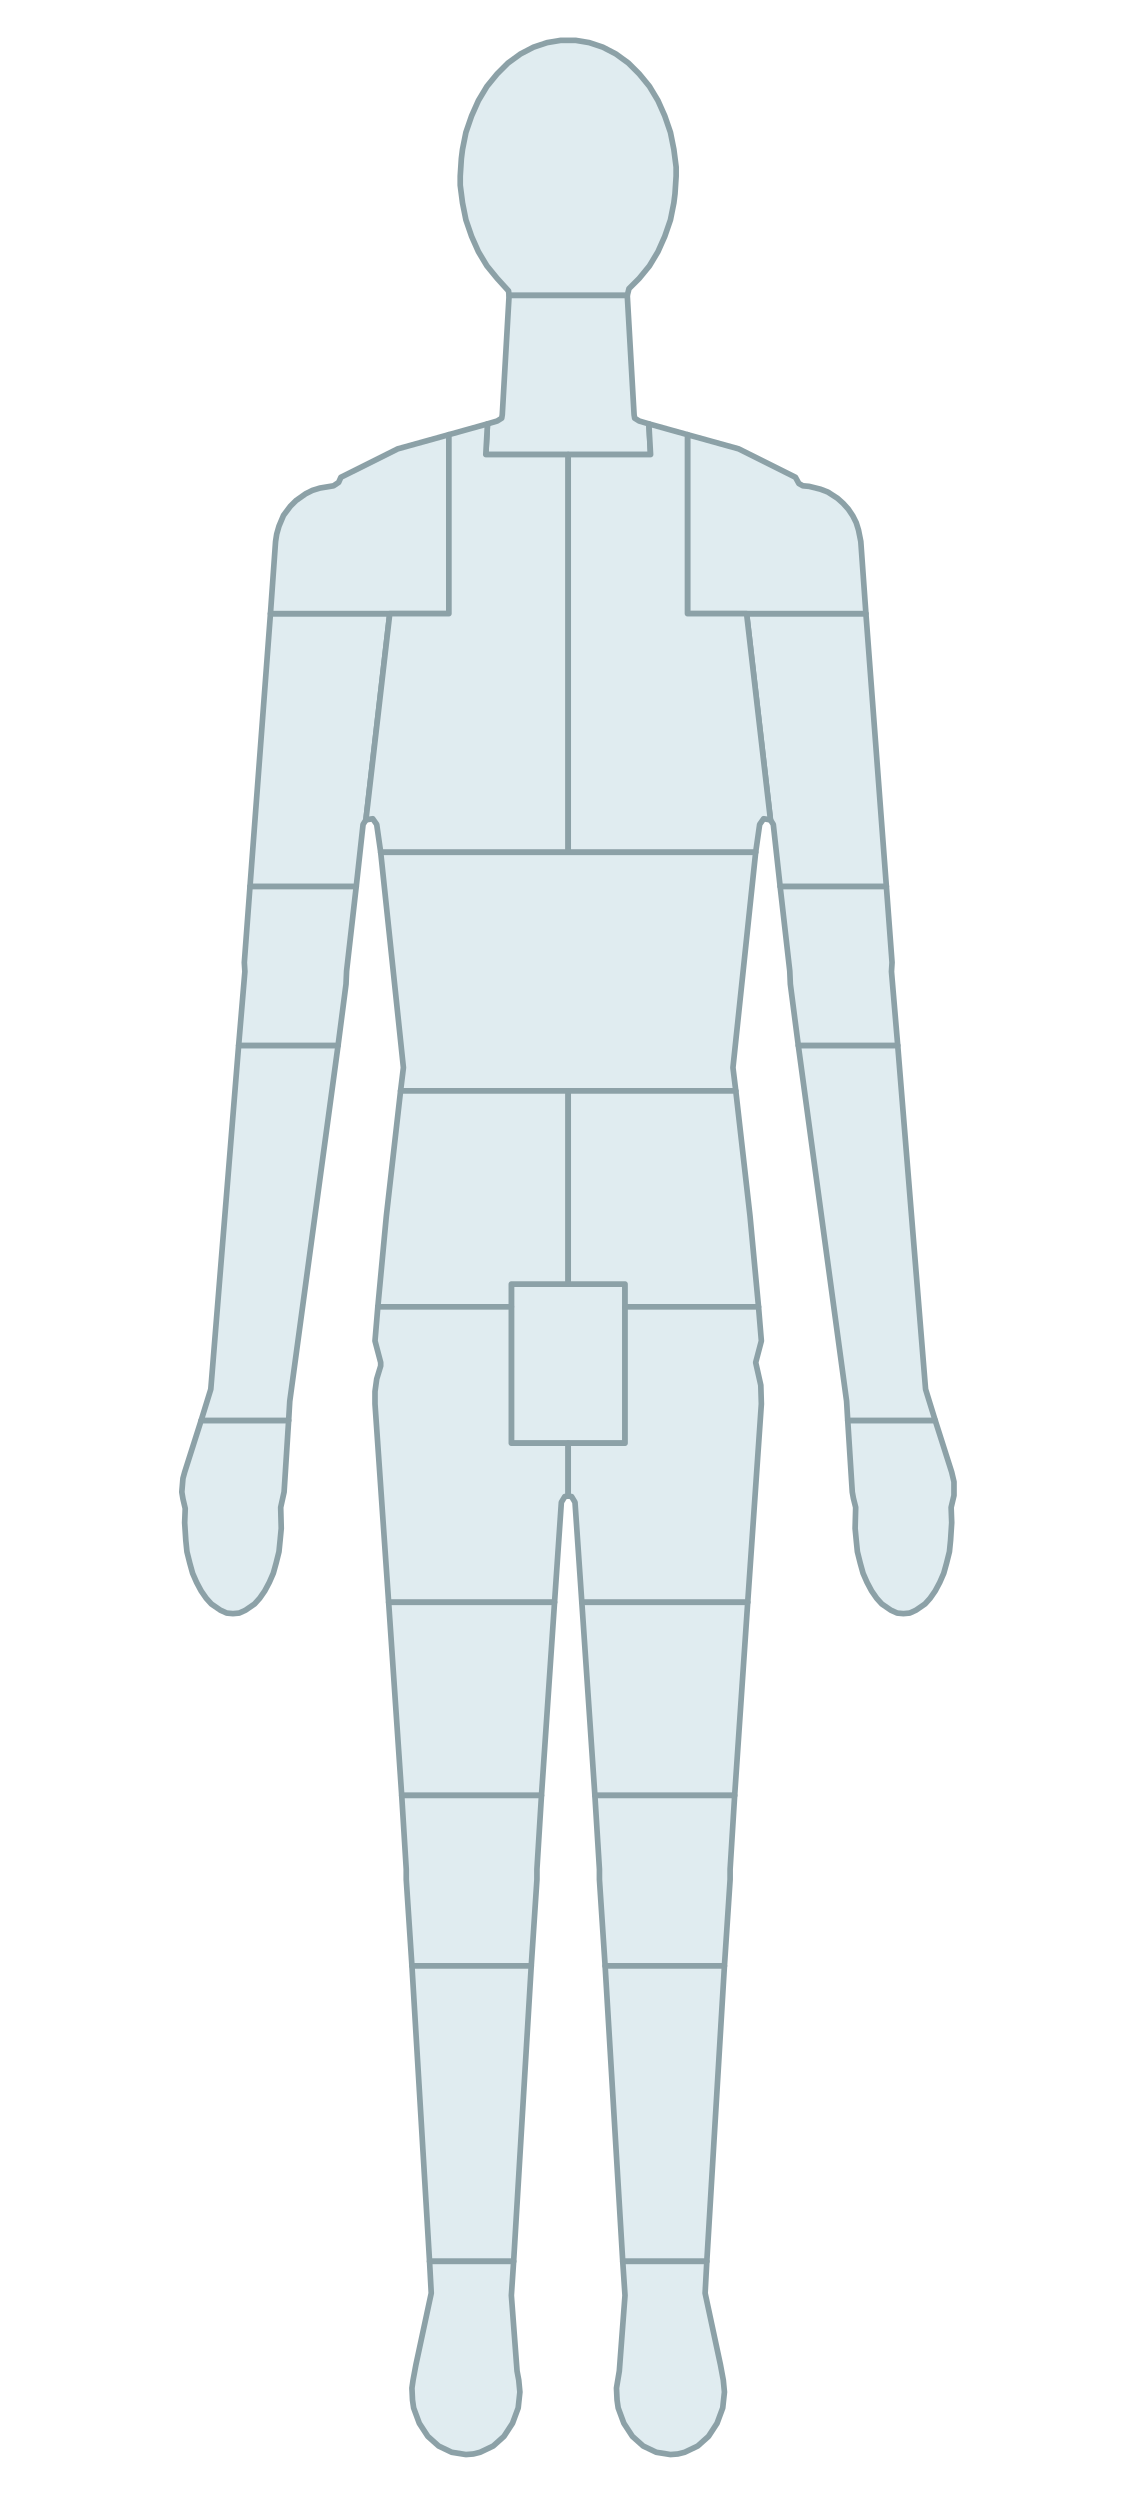
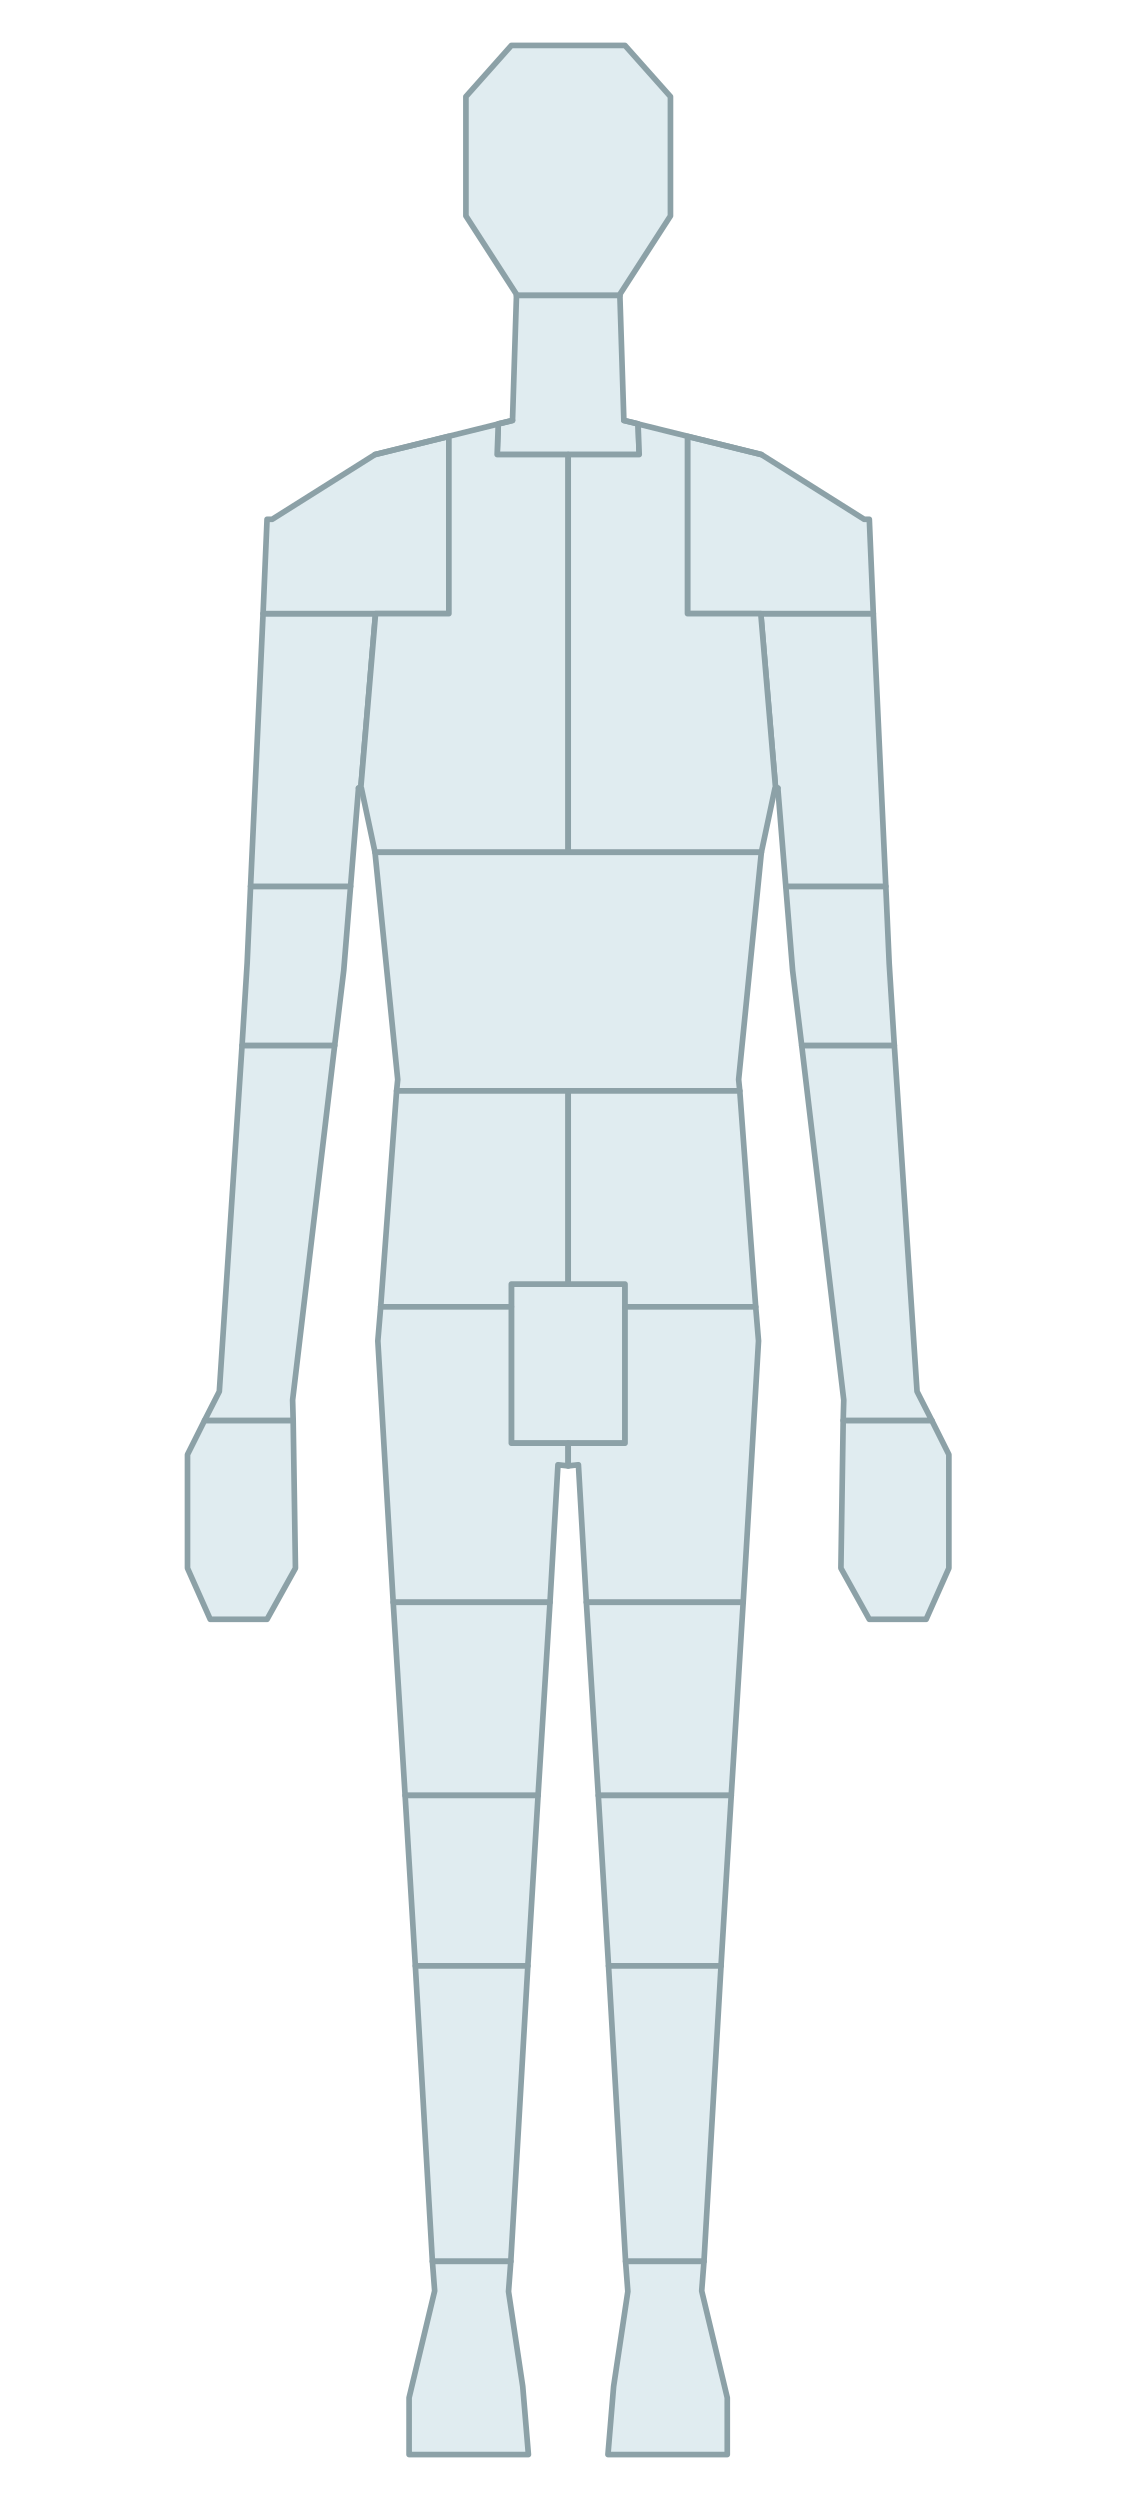
<svg xmlns="http://www.w3.org/2000/svg" viewBox="0 0 200 440" width="200" height="440">
  <g fill="#E0ECF0" stroke="#8CA1A7" stroke-width="1" stroke-linejoin="round">
-     <path id="head-back" data-label-x="100" data-label-y="30" d="M89.6,52.0 L110.4,52.0 L110.7,50.8 L112.5,49.0 L114.3,46.8 L115.8,44.3 L117.0,41.6 L118.0,38.7 L118.6,35.7 L118.8,34.1 L119.0,31.0 L119.0,29.4 L118.6,26.3 L118.0,23.3 L117.0,20.4 L115.8,17.7 L114.3,15.2 L112.5,13.0 L110.6,11.1 L108.4,9.5 L106.1,8.3 L103.7,7.5 L101.3,7.1 L98.7,7.1 L96.3,7.5 L93.9,8.3 L91.6,9.5 L89.4,11.1 L87.5,13.0 L85.7,15.2 L84.2,17.7 L83.0,20.4 L82.0,23.3 L81.4,26.3 L81.2,27.9 L81.0,31.0 L81.0,32.6 L81.4,35.7 L82.0,38.7 L83.0,41.6 L84.2,44.3 L85.7,46.8 L87.5,49.0 L89.5,51.2Z" />
-     <path id="neck-back" data-label-x="100" data-label-y="67" d="M110.4,52.0 L89.6,52.0 L88.4,73.0 L88.3,73.6 L87.5,74.1 L85.8,74.6 L85.5,80.0 L114.5,80.0 L114.2,74.6 L112.5,74.1 L111.7,73.6 L111.6,73.0Z" />
-     <path id="hand-left-back" data-label-x="41" data-label-y="266" d="M50.8,250.0 L35.4,250.0 L32.5,259.1 L32.2,260.2 L32.0,262.6 L32.2,263.8 L32.6,265.5 L32.5,268.0 L32.7,271.1 L32.9,273.1 L33.4,275.1 L33.9,276.9 L34.6,278.5 L35.4,280.0 L36.3,281.3 L37.2,282.3 L38.8,283.4 L39.9,283.9 L41.0,284.0 L42.1,283.9 L43.2,283.4 L44.8,282.3 L45.7,281.3 L46.6,280.0 L47.4,278.5 L48.1,276.9 L48.6,275.1 L49.1,273.1 L49.3,271.1 L49.5,269.0 L49.4,265.3 L50.0,262.6Z" />
-     <path id="hand-right-back" data-label-x="159" data-label-y="266" d="M164.6,250.0 L149.2,250.0 L150.0,262.6 L150.2,263.7 L150.6,265.3 L150.5,269.0 L150.7,271.1 L150.9,273.1 L151.4,275.1 L151.9,276.9 L152.6,278.5 L153.4,280.0 L154.3,281.3 L155.2,282.3 L156.8,283.4 L157.9,283.9 L159.0,284.0 L160.1,283.9 L161.2,283.4 L162.8,282.3 L163.7,281.3 L164.6,280.0 L165.4,278.5 L166.1,276.9 L166.6,275.1 L167.1,273.1 L167.3,271.1 L167.5,268.0 L167.4,265.3 L167.9,263.2 L167.9,260.8 L167.5,259.1Z" />
-     <path id="forearm-left-back" data-label-x="47" data-label-y="216" d="M35.4,250.0 L50.8,250.0 L51.0,246.6 L59.5,184.0 L42.0,184.0 L37.1,244.5Z" />
-     <path id="forearm-right-back" data-label-x="153" data-label-y="216" d="M149.2,250.0 L164.6,250.0 L162.9,244.5 L158.0,184.0 L140.5,184.0 L149.0,246.6Z" />
-     <path id="elbow-left-back" data-label-x="52" data-label-y="170" d="M42.0,184.0 L59.5,184.0 L60.9,173.2 L61.0,170.9 L62.7,156.0 L44.0,156.0 L43.0,169.4 L43.1,171.0Z" />
-     <path id="elbow-right-back" data-label-x="148" data-label-y="170" d="M140.5,184.0 L158.0,184.0 L156.9,171.0 L157.0,169.4 L156.0,156.0 L137.3,156.0 L139.0,170.9 L139.1,173.2Z" />
-     <path id="upper-arm-left-back" data-label-x="56" data-label-y="132" d="M62.7,156.0 L63.9,145.1 L64.4,144.3 L68.6,108.0 L47.6,108.0 L44.0,156.0Z" />
-     <path id="upper-arm-right-back" data-label-x="144" data-label-y="132" d="M137.3,156.0 L156.0,156.0 L152.4,108.0 L131.4,108.0 L135.6,144.3 L136.1,145.1Z" />
-     <path id="shoulder-left-back" data-label-x="65" data-label-y="95" d="M47.6,108.0 L68.6,108.0 L79.0,108.0 L79.0,76.5 L70.0,79.0 L60.0,84.0 L59.6,84.9 L58.7,85.5 L56.3,85.9 L55.0,86.3 L53.8,86.9 L52.1,88.1 L51.1,89.1 L49.9,90.7 L49.1,92.6 L48.7,94.0 L48.5,95.3Z" />
-     <path id="shoulder-right-back" data-label-x="135" data-label-y="95" d="M121.0,76.5 L121.0,108.0 L131.4,108.0 L152.4,108.0 L151.5,95.3 L151.1,93.3 L150.7,92.0 L150.1,90.8 L149.3,89.6 L148.4,88.6 L147.4,87.7 L145.7,86.6 L144.4,86.1 L142.4,85.6 L141.3,85.5 L140.6,85.1 L140.0,84.0 L130.0,79.0Z" />
-     <path id="upper-back-left-back" data-label-x="85" data-label-y="118" d="M67.0,150.0 L100.0,150.0 L100.0,80.0 L85.5,80.0 L85.8,74.6 L79.0,76.5 L79.0,108.0 L68.6,108.0 L64.4,144.3 L65.6,144.1 L66.3,145.1Z" />
-     <path id="upper-back-right-back" data-label-x="115" data-label-y="118" d="M135.6,144.3 L131.4,108.0 L121.0,108.0 L121.0,76.5 L114.2,74.6 L114.5,80.0 L100.0,80.0 L100.0,150.0 L133.0,150.0 L133.7,145.1 L134.4,144.1Z" />
-     <path id="mid-back-back" data-label-x="100" data-label-y="171" d="M70.5,192.0 L129.5,192.0 L129.0,187.9 L133.0,150.0 L100.0,150.0 L67.0,150.0 L71.0,187.9Z" />
+     <path id="head-back" data-label-x="100" data-label-y="29" d="M90.9,52.0 L109.1,52.0 L109.1,51.8 L118.0,38.0 L118.0,17.0 L110.0,8.0 L90.0,8.0 L82.0,17.0 L82.0,38.0 L90.9,51.8Z" />
+     <path id="neck-back" data-label-x="100" data-label-y="67" d="M109.1,52.0 L90.9,52.0 L90.2,74.0 L87.7,74.6 L87.5,80.0 L112.5,80.0 L112.3,74.6 L109.8,74.0Z" />
+     <path id="hand-left-back" data-label-x="42" data-label-y="267" d="M51.6,250.0 L36.0,250.0 L33.0,256.0 L33.0,276.0 L37.0,285.0 L47.0,285.0 L52.0,276.0Z" />
+     <path id="hand-right-back" data-label-x="158" data-label-y="267" d="M164.0,250.0 L148.4,250.0 L148.0,276.0 L153.0,285.0 L163.0,285.0 L167.0,276.0 L167.0,256.0Z" />
+     <path id="forearm-left-back" data-label-x="48" data-label-y="216" d="M51.6,250.0 L51.5,246.4 L58.9,184.0 L42.6,184.0 L38.6,244.9 L36.0,250.0Z" />
+     <path id="forearm-right-back" data-label-x="152" data-label-y="216" d="M148.4,250.0 L164.0,250.0 L161.4,244.9 L157.4,184.0 L141.1,184.0 L148.5,246.4Z" />
+     <path id="elbow-left-back" data-label-x="52" data-label-y="170" d="M61.7,156.0 L44.1,156.0 L43.5,169.5 L42.6,184.0 L58.9,184.0 L60.5,170.8Z" />
+     <path id="elbow-right-back" data-label-x="148" data-label-y="170" d="M141.1,184.0 L157.4,184.0 L156.5,169.6 L155.9,156.0 L138.3,156.0 L139.5,170.8Z" />
+     <path id="upper-arm-left-back" data-label-x="55" data-label-y="131" d="M66.1,108.0 L46.3,108.0 L44.1,156.0 L61.7,156.0 L63.1,138.7 L63.5,138.7Z" />
+     <path id="upper-arm-right-back" data-label-x="145" data-label-y="131" d="M138.3,156.0 L155.9,156.0 L153.7,108.0 L133.9,108.0 L136.5,138.7 L136.9,138.7Z" />
+     <path id="shoulder-left-back" data-label-x="65" data-label-y="95" d="M46.3,108.0 L66.1,108.0 L79.0,108.0 L79.0,76.8 L66.0,80.0 L47.9,91.4 L47.0,91.4Z" />
+     <path id="shoulder-right-back" data-label-x="135" data-label-y="95" d="M134.0,80.0 L121.0,76.8 L121.0,108.0 L133.9,108.0 L153.7,108.0 L153.0,91.4 L152.1,91.4Z" />
+     <path id="upper-back-left-back" data-label-x="84" data-label-y="118" d="M66.0,150.0 L100.0,150.0 L100.0,80.0 L87.5,80.0 L87.7,74.6 L90.2,74.0 L66.0,80.0 L79.0,76.8 L79.0,108.0 L66.1,108.0 L63.5,138.7 L63.1,138.7 L63.6,138.7Z" />
+     <path id="upper-back-right-back" data-label-x="116" data-label-y="118" d="M136.9,138.7 L136.5,138.7 L133.9,108.0 L121.0,108.0 L121.0,76.8 L134.0,80.0 L109.8,74.0 L112.3,74.6 L112.5,80.0 L100.0,80.0 L100.0,150.0 L134.0,150.0 L136.4,138.7Z" />
+     <path id="mid-back-back" data-label-x="100" data-label-y="171" d="M69.8,192.0 L130.2,192.0 L130.0,190.0 L134.0,150.0 L100.0,150.0 L66.0,150.0 L70.0,190.0Z" />
    <path id="tailbone-back" data-label-x="100" data-label-y="240" d="M90.0,254.0 L110.0,254.0 L110.0,226.0 L90.0,226.0Z" />
-     <path id="lower-back-left-back" data-label-x="84" data-label-y="211" d="M66.5,230.0 L90.0,230.0 L90.0,226.0 L100.0,226.0 L100.0,192.0 L70.5,192.0 L68.0,214.0Z" />
-     <path id="lower-back-right-back" data-label-x="116" data-label-y="211" d="M129.5,192.0 L100.0,192.0 L100.0,226.0 L110.0,226.0 L110.0,230.0 L133.5,230.0 L132.0,214.0Z" />
-     <path id="buttock-left-back" data-label-x="81" data-label-y="258" d="M68.4,282.0 L97.6,282.0 L98.8,264.4 L99.4,263.4 L100.0,263.3 L100.0,254.0 L90.0,254.0 L90.0,230.0 L66.5,230.0 L66.0,236.0 L67.0,239.8 L67.0,240.4 L66.3,242.7 L66.0,244.9 L66.0,247.1Z" />
-     <path id="buttock-right-back" data-label-x="119" data-label-y="258" d="M102.4,282.0 L131.6,282.0 L134.0,247.1 L133.9,243.8 L133.0,239.8 L134.0,236.0 L133.5,230.0 L110.0,230.0 L110.0,254.0 L100.0,254.0 L100.0,263.3 L100.6,263.4 L101.2,264.4Z" />
-     <path id="thigh-left-back" data-label-x="83" data-label-y="299" d="M95.3,316.0 L97.6,282.0 L68.4,282.0 L70.7,316.0Z" />
-     <path id="thigh-right-back" data-label-x="117" data-label-y="299" d="M129.3,316.0 L131.6,282.0 L102.4,282.0 L104.7,316.0Z" />
-     <path id="knee-left-back" data-label-x="83" data-label-y="331" d="M72.5,346.0 L93.5,346.0 L94.5,330.8 L94.5,329.0 L95.3,316.0 L70.7,316.0 L71.5,329.0 L71.5,330.8Z" />
-     <path id="knee-right-back" data-label-x="117" data-label-y="331" d="M106.5,346.0 L127.5,346.0 L128.5,330.8 L128.5,329.0 L129.3,316.0 L104.7,316.0 L105.5,329.0 L105.5,330.8Z" />
-     <path id="calf-left-back" data-label-x="83" data-label-y="370" d="M90.4,398.0 L93.5,346.0 L72.5,346.0 L75.6,398.0Z" />
-     <path id="calf-right-back" data-label-x="117" data-label-y="370" d="M124.4,398.0 L127.5,346.0 L106.5,346.0 L109.6,398.0Z" />
-     <path id="heel-left-back" data-label-x="82" data-label-y="415" d="M75.6,398.0 L90.4,398.0 L90.0,404.0 L91.0,417.3 L91.3,418.9 L91.5,421.0 L91.2,423.8 L90.2,426.5 L88.7,428.8 L86.8,430.5 L84.5,431.6 L83.3,431.9 L82.0,432.0 L79.5,431.6 L77.2,430.5 L75.3,428.8 L73.8,426.5 L72.8,423.8 L72.6,422.4 L72.5,420.3 L72.7,418.9 L73.2,416.2 L75.9,403.6Z" />
-     <path id="heel-right-back" data-label-x="118" data-label-y="415" d="M109.6,398.0 L124.4,398.0 L124.1,403.6 L126.8,416.2 L127.3,418.9 L127.5,421.0 L127.2,423.8 L126.2,426.5 L124.7,428.8 L122.8,430.5 L120.5,431.6 L119.3,431.9 L118.0,432.0 L115.5,431.6 L113.2,430.5 L111.3,428.8 L109.8,426.5 L108.8,423.8 L108.6,422.4 L108.5,420.3 L109.0,417.3 L110.0,404.0Z" />
+     <path id="lower-back-left-back" data-label-x="84" data-label-y="211" d="M90.0,230.0 L90.0,226.0 L100.0,226.0 L100.0,192.0 L69.8,192.0 L67.0,230.0Z" />
+     <path id="lower-back-right-back" data-label-x="116" data-label-y="211" d="M100.0,192.0 L100.0,226.0 L110.0,226.0 L110.0,230.0 L133.0,230.0 L130.2,192.0Z" />
+     <path id="buttock-left-back" data-label-x="81" data-label-y="257" d="M69.2,282.0 L96.8,282.0 L98.2,257.8 L100.0,258.0 L100.0,254.0 L90.0,254.0 L90.0,230.0 L67.0,230.0 L66.5,236.0Z" />
+     <path id="buttock-right-back" data-label-x="119" data-label-y="257" d="M103.2,282.0 L130.8,282.0 L133.5,236.0 L133.0,230.0 L110.0,230.0 L110.0,254.0 L100.0,254.0 L100.0,258.0 L101.8,257.8Z" />
+     <path id="thigh-left-back" data-label-x="83" data-label-y="299" d="M94.7,316.0 L96.8,282.0 L69.2,282.0 L71.3,316.0Z" />
+     <path id="thigh-right-back" data-label-x="117" data-label-y="299" d="M128.7,316.0 L130.8,282.0 L103.2,282.0 L105.3,316.0Z" />
+     <path id="knee-left-back" data-label-x="83" data-label-y="331" d="M73.1,346.0 L92.9,346.0 L94.7,316.0 L71.3,316.0Z" />
+     <path id="knee-right-back" data-label-x="117" data-label-y="331" d="M107.1,346.0 L126.9,346.0 L128.7,316.0 L105.3,316.0Z" />
+     <path id="calf-left-back" data-label-x="83" data-label-y="370" d="M89.9,398.0 L92.9,346.0 L73.1,346.0 L76.1,398.0Z" />
+     <path id="calf-right-back" data-label-x="117" data-label-y="370" d="M123.9,398.0 L126.9,346.0 L107.1,346.0 L110.1,398.0Z" />
+     <path id="heel-left-back" data-label-x="83" data-label-y="417" d="M76.1,398.0 L89.9,398.0 L89.5,403.3 L92.0,420.0 L93.0,432.0 L72.0,432.0 L72.0,422.0 L76.5,403.2Z" />
+     <path id="heel-right-back" data-label-x="117" data-label-y="417" d="M110.1,398.0 L123.9,398.0 L123.5,403.2 L128.0,422.0 L128.0,432.0 L107.0,432.0 L108.0,420.0 L110.5,403.3Z" />
  </g>
</svg>
